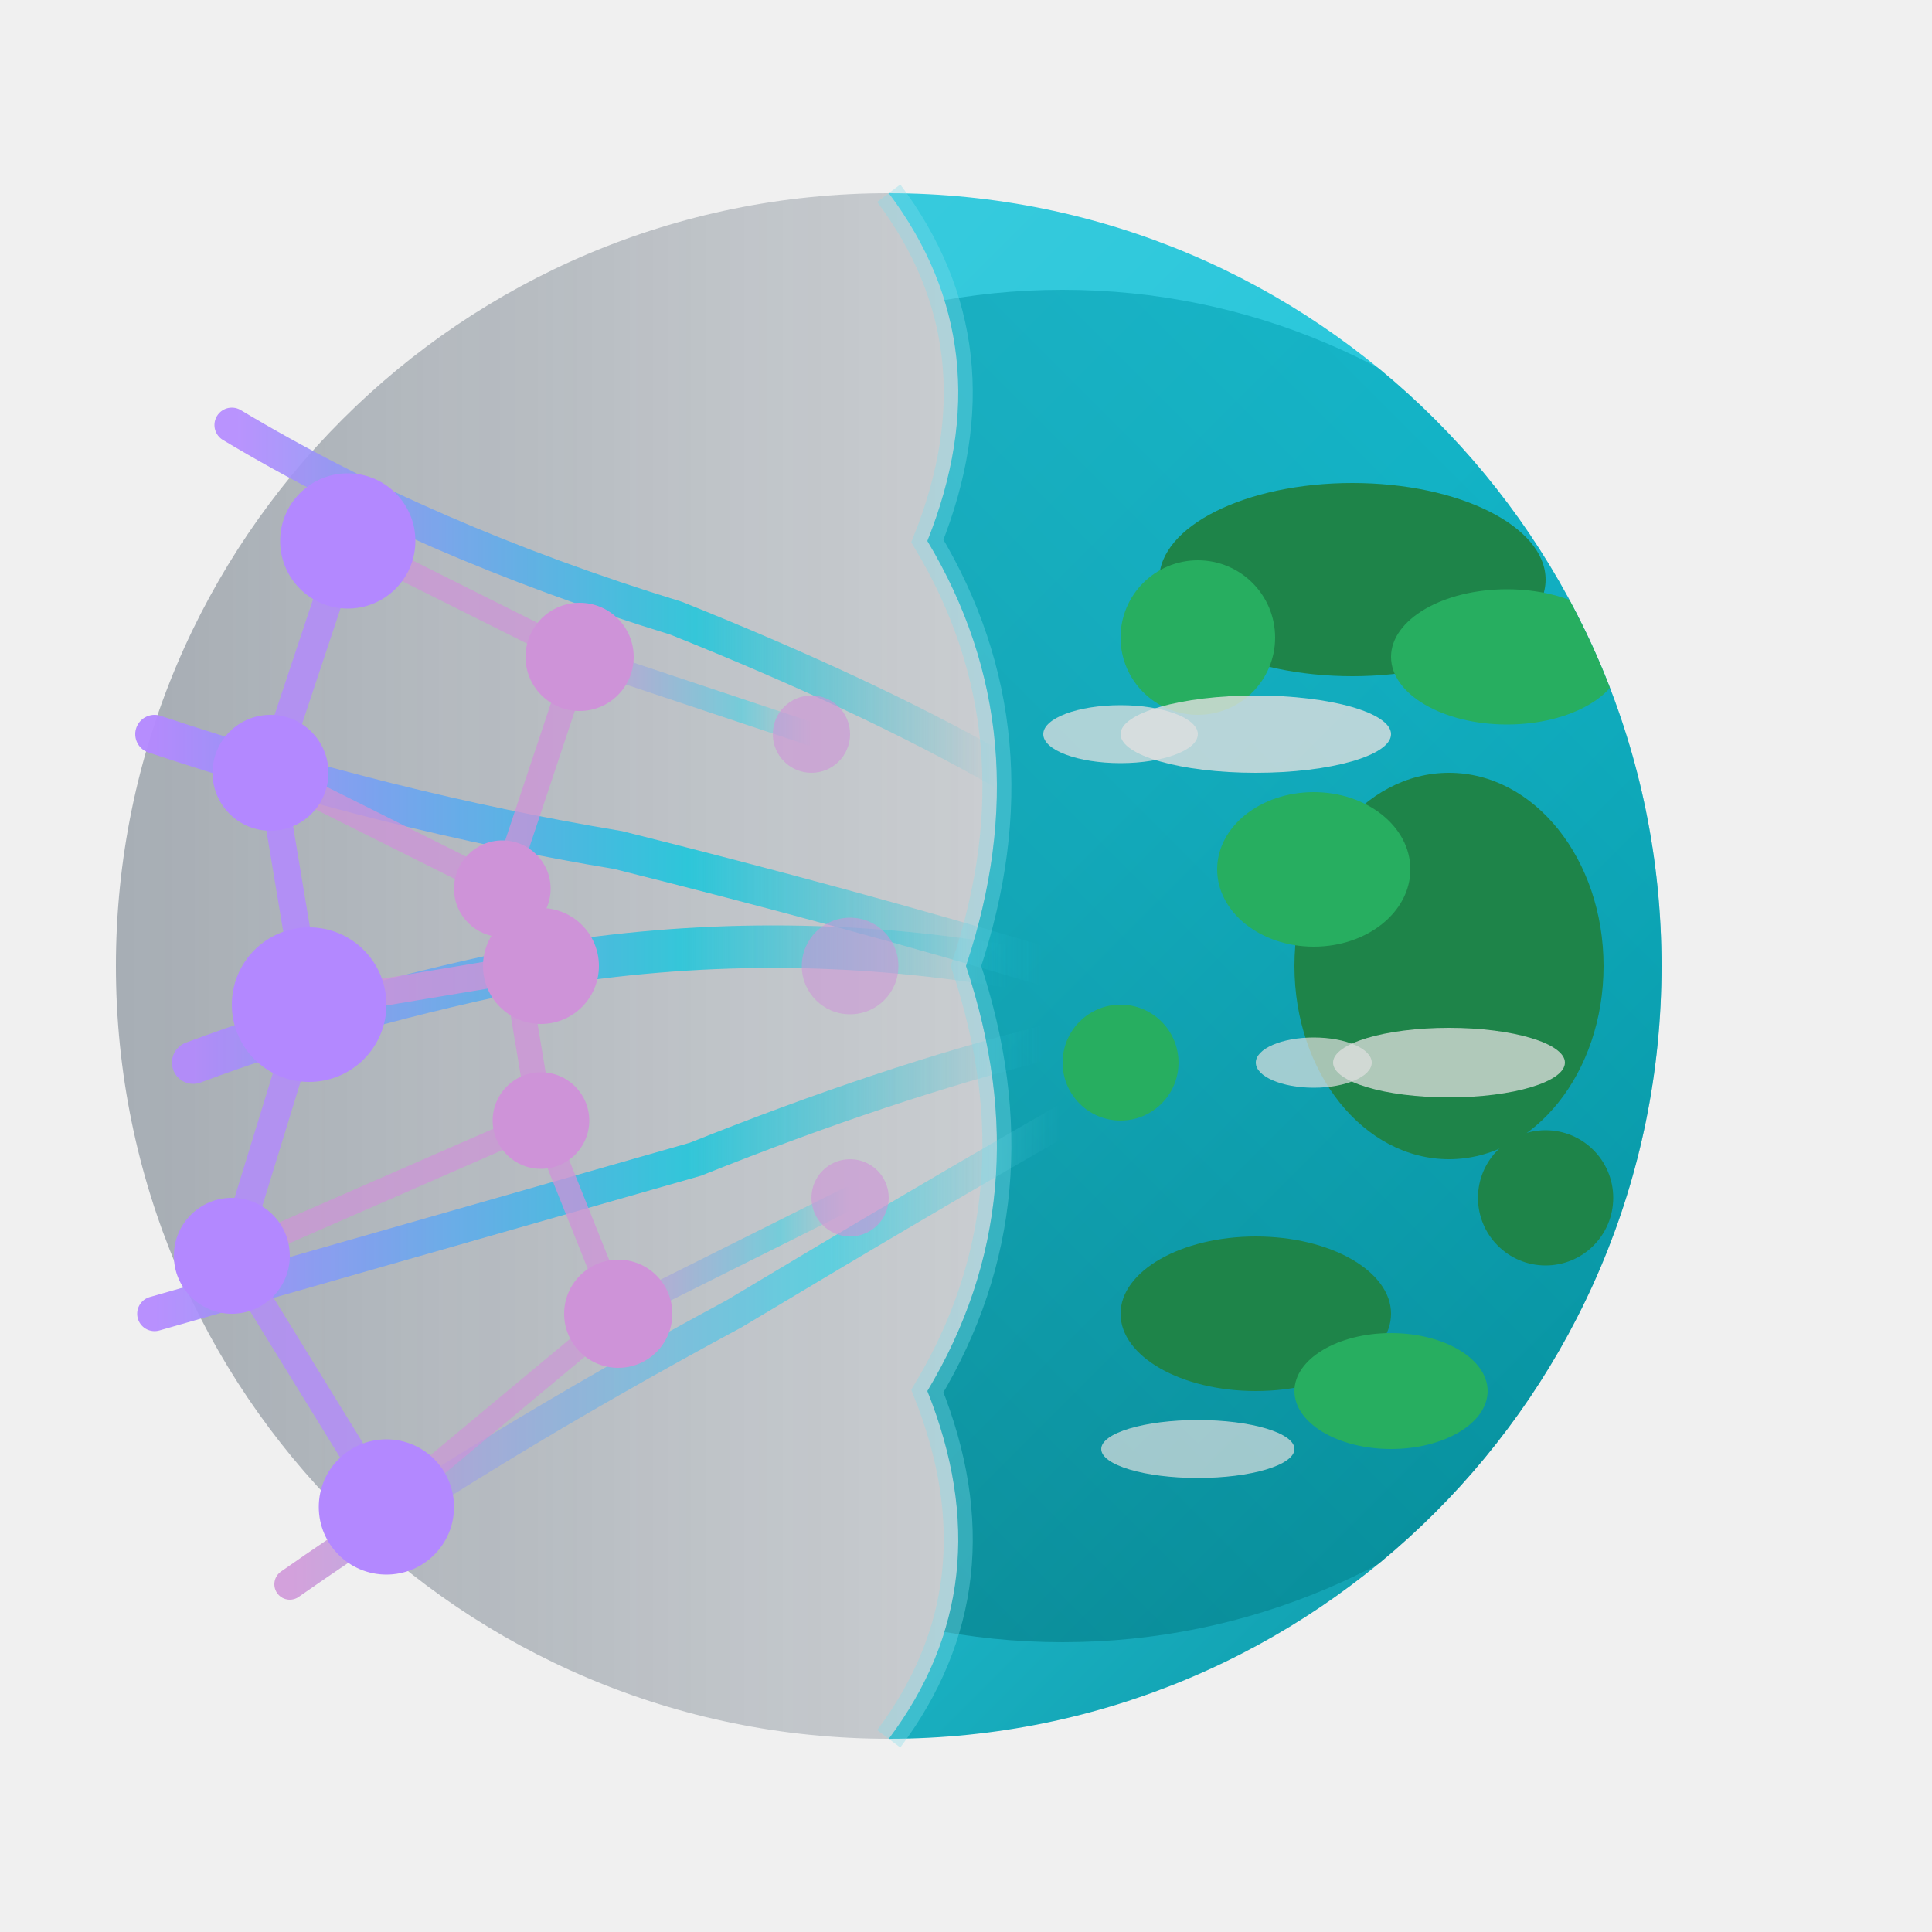
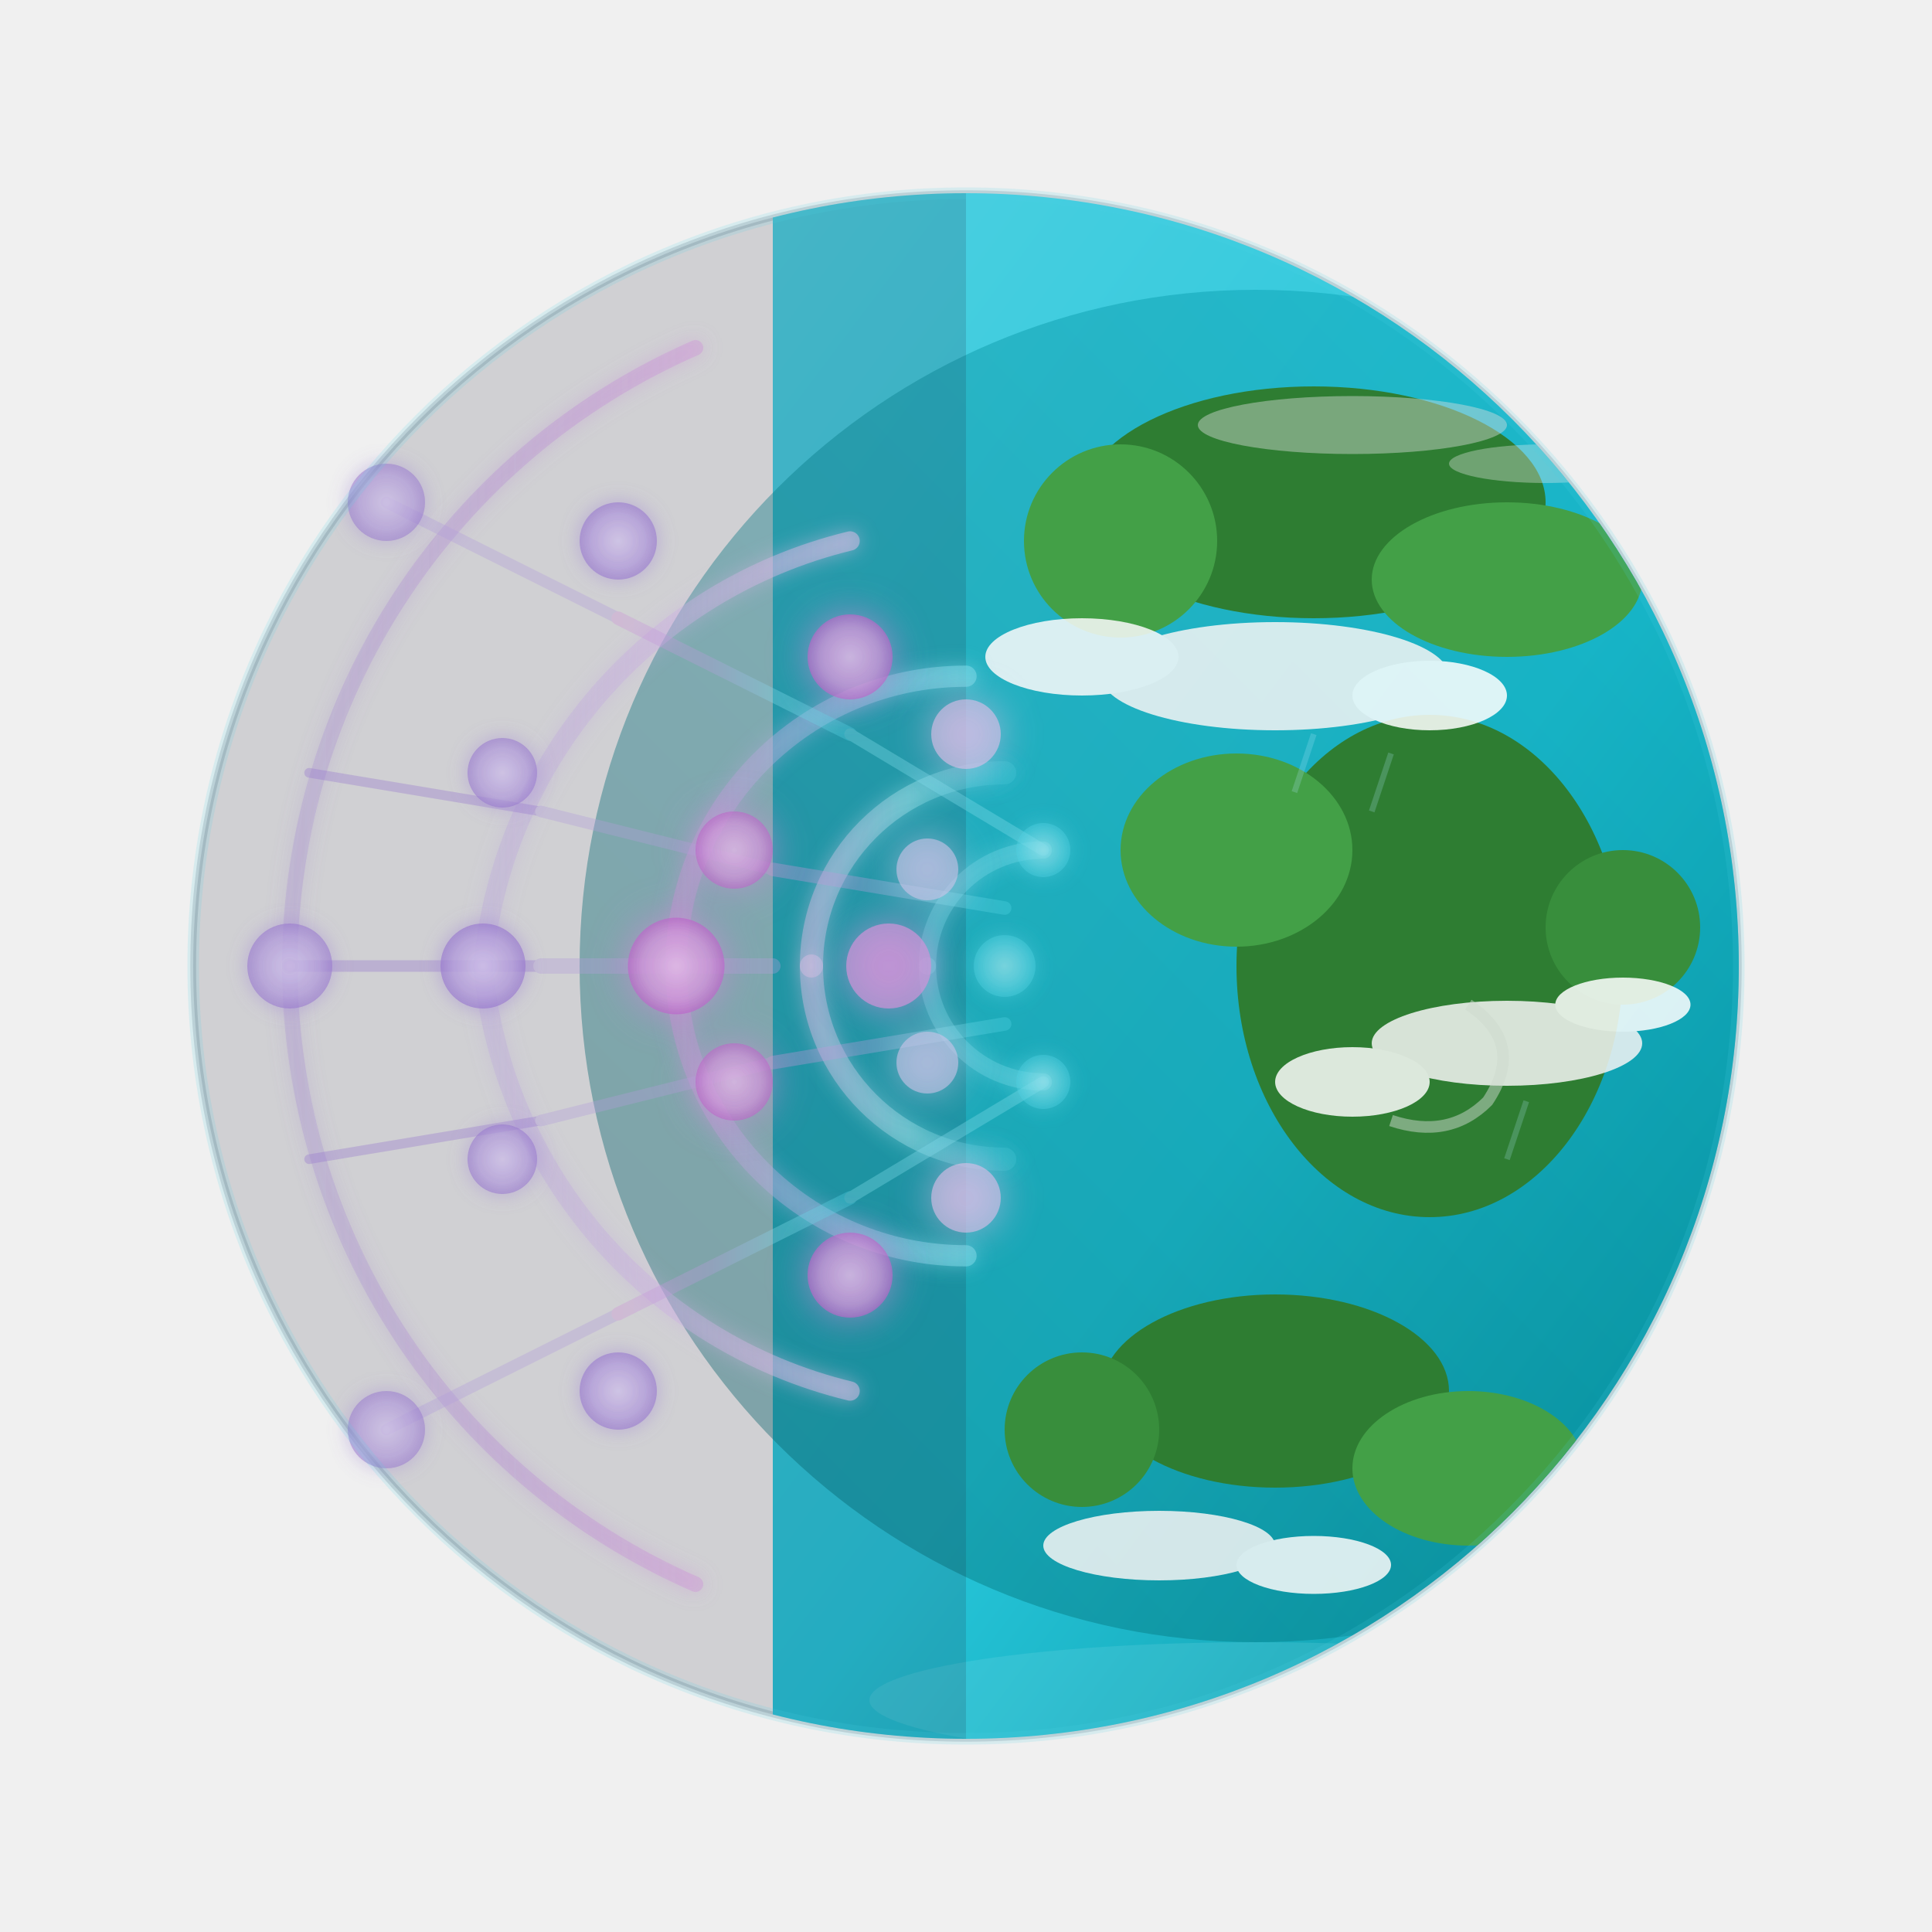
<svg xmlns="http://www.w3.org/2000/svg" viewBox="0 0 100 100" fill="none">
  <defs>
-     <linearGradient id="oceanGradientDark" x1="0%" y1="0%" x2="100%" y2="100%">
+     <linearGradient id="oceanDark" x1="0%" y1="0%" x2="100%" y2="100%">
      <stop offset="0%" stop-color="#4dd0e1" />
      <stop offset="50%" stop-color="#26c6da" />
      <stop offset="100%" stop-color="#00838f" />
    </linearGradient>
    <linearGradient id="deepOceanDark" x1="100%" y1="0%" x2="0%" y2="100%">
      <stop offset="0%" stop-color="#00acc1" />
      <stop offset="100%" stop-color="#006064" />
    </linearGradient>
-     <linearGradient id="neuralFadeDark1" x1="0%" y1="0%" x2="100%" y2="0%">
-       <stop offset="0%" stop-color="#b388ff" />
-       <stop offset="60%" stop-color="#26c6da" />
-       <stop offset="100%" stop-color="#26c6da" stop-opacity="0" />
+     <linearGradient id="neuralToOcean" x1="0%" y1="0%" x2="100%" y2="0%">
+       <stop offset="0%" stop-color="#ce93d8" />
+       <stop offset="40%" stop-color="#b39ddb" />
+       <stop offset="70%" stop-color="#80deea" />
+       <stop offset="100%" stop-color="#4dd0e1" />
    </linearGradient>
-     <linearGradient id="neuralFadeDark2" x1="0%" y1="0%" x2="100%" y2="0%">
-       <stop offset="0%" stop-color="#ce93d8" />
-       <stop offset="70%" stop-color="#4dd0e1" />
-       <stop offset="100%" stop-color="#4dd0e1" stop-opacity="0" />
+     <radialGradient id="nodeGlow1" cx="50%" cy="50%" r="50%">
+       <stop offset="0%" stop-color="#e1bee7" />
+       <stop offset="70%" stop-color="#ce93d8" />
+       <stop offset="100%" stop-color="#ba68c8" />
+     </radialGradient>
+     <radialGradient id="nodeGlow2" cx="50%" cy="50%" r="50%">
+       <stop offset="0%" stop-color="#d1c4e9" />
+       <stop offset="70%" stop-color="#b39ddb" />
+       <stop offset="100%" stop-color="#9575cd" />
+     </radialGradient>
+     <radialGradient id="nodeGlowFade" cx="50%" cy="50%" r="50%">
+       <stop offset="0%" stop-color="#b2ebf2" />
+       <stop offset="50%" stop-color="#80deea" />
+       <stop offset="100%" stop-color="#4dd0e1" />
+     </radialGradient>
+     <linearGradient id="arcOuter" x1="0%" y1="0%" x2="100%" y2="0%">
+       <stop offset="0%" stop-color="#9575cd" stop-opacity="0.2" />
+       <stop offset="100%" stop-color="#ce93d8" stop-opacity="0.4" />
    </linearGradient>
-     <linearGradient id="networkBgGradientDark" x1="0%" y1="0%" x2="100%" y2="0%">
-       <stop offset="0%" stop-color="#2c3e50" />
-       <stop offset="100%" stop-color="#2c3e50" stop-opacity="0" />
+     <linearGradient id="arcMiddle" x1="0%" y1="0%" x2="100%" y2="0%">
+       <stop offset="0%" stop-color="#b39ddb" stop-opacity="0.25" />
+       <stop offset="100%" stop-color="#e1bee7" stop-opacity="0.5" />
    </linearGradient>
-     <clipPath id="wavyEarthDark">
-       <path d="M46,10 Q52,18 48,28 Q54,38 50,50 Q54,62 48,72 Q52,82 46,90 A40,40 0 0,0 46,10" />
+     <linearGradient id="arcInner" x1="0%" y1="0%" x2="100%" y2="0%">
+       <stop offset="0%" stop-color="#ce93d8" stop-opacity="0.35" />
+       <stop offset="100%" stop-color="#80deea" stop-opacity="0.5" />
+     </linearGradient>
+     <linearGradient id="arcDeep" x1="0%" y1="0%" x2="100%" y2="0%">
+       <stop offset="0%" stop-color="#e1bee7" stop-opacity="0.4" />
+       <stop offset="50%" stop-color="#b2ebf2" stop-opacity="0.35" />
+       <stop offset="100%" stop-color="#4dd0e1" stop-opacity="0.2" />
+     </linearGradient>
+     <clipPath id="fullCircle">
+       <circle cx="50" cy="50" r="40" />
    </clipPath>
-     <clipPath id="wavyNetworkDark">
-       <path d="M46,10 Q52,18 48,28 Q54,38 50,50 Q54,62 48,72 Q52,82 46,90 A40,40 0 1,1 46,10" />
+     <clipPath id="networkClip">
+       <path d="M50,10 A40,40 0 0,0 50,90 A40,40 0 0,0 50,10" />
    </clipPath>
+     <filter id="glow" x="-50%" y="-50%" width="200%" height="200%">
+       <feGaussianBlur stdDeviation="1" result="coloredBlur" />
+       <feMerge>
+         <feMergeNode in="coloredBlur" />
+         <feMergeNode in="SourceGraphic" />
+       </feMerge>
+     </filter>
+     <filter id="softGlow" x="-30%" y="-30%" width="160%" height="160%">
+       <feGaussianBlur stdDeviation="0.5" result="coloredBlur" />
+       <feMerge>
+         <feMergeNode in="coloredBlur" />
+         <feMergeNode in="SourceGraphic" />
+       </feMerge>
+     </filter>
  </defs>
-   <g clip-path="url(#wavyEarthDark)">
-     <rect x="0" y="0" width="100" height="100" fill="url(#oceanGradientDark)" />
-     <circle cx="55" cy="50" r="35" fill="url(#deepOceanDark)" opacity="0.5" />
+   <circle cx="50" cy="50" r="40" fill="none" stroke="#4a5568" stroke-width="0.3" opacity="0.2" />
+   <g clip-path="url(#fullCircle)">
+     <rect x="40" y="10" width="60" height="80" fill="url(#oceanDark)" />
+     <circle cx="65" cy="50" r="35" fill="url(#deepOceanDark)" opacity="0.4" />
+     <ellipse cx="68" cy="26" rx="12" ry="6" fill="#2e7d32" />
+     <ellipse cx="78" cy="30" rx="7" ry="4" fill="#43a047" />
+     <circle cx="58" cy="28" r="5" fill="#43a047" />
+     <ellipse cx="74" cy="50" rx="10" ry="13" fill="#2e7d32" />
+     <ellipse cx="64" cy="44" rx="6" ry="5" fill="#43a047" />
+     <circle cx="84" cy="48" r="4" fill="#388e3c" />
+     <ellipse cx="66" cy="72" rx="9" ry="5" fill="#2e7d32" />
+     <ellipse cx="76" cy="76" rx="6" ry="4" fill="#43a047" />
+     <circle cx="56" cy="74" r="4" fill="#388e3c" />
+     <g opacity="0.85">
+       <ellipse cx="70" cy="22" rx="8" ry="1.5" fill="#e0e0e0" opacity="0.5" />
+       <ellipse cx="80" cy="24" rx="5" ry="1" fill="#eeeeee" opacity="0.4" />
+       <ellipse cx="66" cy="35" rx="9" ry="2.8" fill="#f5f5f5" />
+       <ellipse cx="56" cy="34" rx="5" ry="2" fill="#fafafa" />
+       <ellipse cx="74" cy="36" rx="4" ry="1.8" fill="#ffffff" />
+       <ellipse cx="78" cy="54" rx="7" ry="2.2" fill="#f5f5f5" />
+       <ellipse cx="70" cy="56" rx="4" ry="1.8" fill="#fafafa" />
+       <ellipse cx="84" cy="52" rx="3.5" ry="1.4" fill="#ffffff" />
+       <path d="M76,52 Q79,54 77,57 Q75,59 72,58" stroke="#e8e8e8" stroke-width="0.6" fill="none" opacity="0.5" />
+       <ellipse cx="60" cy="80" rx="6" ry="1.8" fill="#f5f5f5" />
+       <ellipse cx="68" cy="81" rx="4" ry="1.5" fill="#fafafa" />
+       <g opacity="0.25" stroke="#b3e5fc" stroke-width="0.3">
+         <line x1="68" y1="38" x2="67" y2="41" />
+         <line x1="72" y1="39" x2="71" y2="42" />
+         <line x1="79" y1="57" x2="78" y2="60" />
+       </g>
+       <ellipse cx="65" cy="88" rx="20" ry="3" fill="#b2ebf2" opacity="0.15" />
+     </g>
  </g>
-   <g clip-path="url(#wavyNetworkDark)">
-     <rect x="0" y="0" width="100" height="100" fill="url(#networkBgGradientDark)" opacity="0.4" />
+   <g clip-path="url(#networkClip)">
+     <rect x="10" y="10" width="40" height="80" fill="#1a1a2e" opacity="0.15" />
  </g>
-   <path d="M12,22 Q22,28 35,32 Q45,36 52,40" stroke="url(#neuralFadeDark1)" stroke-width="1.8" stroke-linecap="round" fill="none" opacity="0.9" />
-   <path d="M8,38 Q20,42 32,44 Q44,47 54,50" stroke="url(#neuralFadeDark1)" stroke-width="2" stroke-linecap="round" fill="none" opacity="0.95" />
-   <path d="M10,55 Q18,52 28,50 Q40,48 52,50" stroke="url(#neuralFadeDark1)" stroke-width="2.2" stroke-linecap="round" fill="none" opacity="0.9" />
-   <path d="M8,68 Q22,64 36,60 Q46,56 54,54" stroke="url(#neuralFadeDark1)" stroke-width="1.8" stroke-linecap="round" fill="none" opacity="0.92" />
-   <path d="M15,82 Q25,75 38,68 Q48,62 55,58" stroke="url(#neuralFadeDark2)" stroke-width="1.6" stroke-linecap="round" fill="none" opacity="0.85" />
-   <line x1="18" y1="28" x2="14" y2="40" stroke="#b388ff" stroke-width="1.5" stroke-linecap="round" opacity="0.8" />
-   <line x1="14" y1="40" x2="16" y2="52" stroke="#b388ff" stroke-width="1.4" stroke-linecap="round" opacity="0.85" />
-   <line x1="16" y1="52" x2="12" y2="65" stroke="#b388ff" stroke-width="1.5" stroke-linecap="round" opacity="0.8" />
-   <line x1="12" y1="65" x2="20" y2="78" stroke="#b388ff" stroke-width="1.4" stroke-linecap="round" opacity="0.75" />
-   <line x1="30" y1="34" x2="26" y2="46" stroke="#ce93d8" stroke-width="1.3" stroke-linecap="round" opacity="0.75" />
-   <line x1="26" y1="46" x2="28" y2="58" stroke="#ce93d8" stroke-width="1.3" stroke-linecap="round" opacity="0.8" />
-   <line x1="28" y1="58" x2="32" y2="68" stroke="#ce93d8" stroke-width="1.2" stroke-linecap="round" opacity="0.75" />
-   <line x1="18" y1="28" x2="30" y2="34" stroke="#ce93d8" stroke-width="1.2" stroke-linecap="round" opacity="0.7" />
-   <line x1="14" y1="40" x2="26" y2="46" stroke="#ce93d8" stroke-width="1.3" stroke-linecap="round" opacity="0.75" />
-   <line x1="16" y1="52" x2="28" y2="50" stroke="#ce93d8" stroke-width="1.4" stroke-linecap="round" opacity="0.78" />
-   <line x1="12" y1="65" x2="28" y2="58" stroke="#ce93d8" stroke-width="1.2" stroke-linecap="round" opacity="0.7" />
-   <line x1="20" y1="78" x2="32" y2="68" stroke="#ce93d8" stroke-width="1.2" stroke-linecap="round" opacity="0.65" />
-   <line x1="30" y1="34" x2="42" y2="38" stroke="url(#neuralFadeDark2)" stroke-width="1.2" stroke-linecap="round" opacity="0.65" />
-   <line x1="28" y1="50" x2="44" y2="50" stroke="url(#neuralFadeDark2)" stroke-width="1.4" stroke-linecap="round" opacity="0.7" />
-   <line x1="32" y1="68" x2="44" y2="62" stroke="url(#neuralFadeDark2)" stroke-width="1.2" stroke-linecap="round" opacity="0.65" />
-   <circle cx="18" cy="28" r="3.5" fill="#b388ff" />
-   <circle cx="14" cy="40" r="3" fill="#b388ff" />
-   <circle cx="16" cy="52" r="4" fill="#b388ff" />
-   <circle cx="12" cy="65" r="3" fill="#b388ff" />
-   <circle cx="20" cy="78" r="3.5" fill="#b388ff" />
-   <circle cx="30" cy="34" r="2.8" fill="#ce93d8" />
-   <circle cx="26" cy="46" r="2.5" fill="#ce93d8" />
-   <circle cx="28" cy="50" r="3" fill="#ce93d8" />
-   <circle cx="28" cy="58" r="2.5" fill="#ce93d8" />
-   <circle cx="32" cy="68" r="2.8" fill="#ce93d8" />
-   <circle cx="42" cy="38" r="2" fill="#ce93d8" opacity="0.6" />
-   <circle cx="44" cy="50" r="2.5" fill="#ce93d8" opacity="0.55" />
-   <circle cx="44" cy="62" r="2" fill="#ce93d8" opacity="0.6" />
-   <g clip-path="url(#wavyEarthDark)">
-     <ellipse cx="70" cy="30" rx="10" ry="5" fill="#1e8449" />
-     <ellipse cx="78" cy="34" rx="6" ry="3.5" fill="#27ae60" />
-     <circle cx="62" cy="33" r="4" fill="#27ae60" />
-     <ellipse cx="75" cy="50" rx="8" ry="10" fill="#1e8449" />
-     <ellipse cx="68" cy="45" rx="5" ry="4" fill="#27ae60" />
-     <ellipse cx="65" cy="68" rx="7" ry="4" fill="#1e8449" />
-     <ellipse cx="72" cy="72" rx="5" ry="3" fill="#27ae60" />
-     <circle cx="58" cy="55" r="3" fill="#27ae60" />
-     <circle cx="80" cy="62" r="3.5" fill="#1e8449" />
-     <ellipse cx="65" cy="38" rx="7" ry="2" fill="#e0e0e0" opacity="0.8" />
-     <ellipse cx="58" cy="38" rx="4" ry="1.5" fill="#e0e0e0" opacity="0.75" />
-     <ellipse cx="75" cy="55" rx="6" ry="1.8" fill="#e0e0e0" opacity="0.75" />
-     <ellipse cx="68" cy="55" rx="3" ry="1.3" fill="#e0e0e0" opacity="0.7" />
-     <ellipse cx="62" cy="75" rx="5" ry="1.5" fill="#e0e0e0" opacity="0.7" />
+   <g clip-path="url(#fullCircle)" filter="url(#softGlow)">
+     <path d="M15,50 A35,35 0 0,1 36,18" stroke="url(#arcOuter)" stroke-width="0.8" stroke-linecap="round" fill="none" />
+     <path d="M15,50 A35,35 0 0,0 36,82" stroke="url(#arcOuter)" stroke-width="0.8" stroke-linecap="round" fill="none" />
  </g>
-   <path d="M46,10 Q52,18 48,28 Q54,38 50,50 Q54,62 48,72 Q52,82 46,90" fill="none" stroke="#80deea" stroke-width="1.5" opacity="0.35" />
+   <g clip-path="url(#fullCircle)" filter="url(#softGlow)">
+     <path d="M25,50 A25,25 0 0,1 44,28" stroke="url(#arcMiddle)" stroke-width="1" stroke-linecap="round" fill="none" />
+     <path d="M25,50 A25,25 0 0,0 44,72" stroke="url(#arcMiddle)" stroke-width="1" stroke-linecap="round" fill="none" />
+   </g>
+   <g clip-path="url(#fullCircle)" filter="url(#softGlow)">
+     <path d="M35,50 A15,15 0 0,1 50,35" stroke="url(#arcInner)" stroke-width="1.1" stroke-linecap="round" fill="none" />
+     <path d="M35,50 A15,15 0 0,0 50,65" stroke="url(#arcInner)" stroke-width="1.1" stroke-linecap="round" fill="none" />
+   </g>
+   <g clip-path="url(#fullCircle)" filter="url(#softGlow)">
+     <path d="M42,50 A10,10 0 0,1 52,40" stroke="url(#arcDeep)" stroke-width="1.2" stroke-linecap="round" fill="none" />
+     <path d="M42,50 A10,10 0 0,0 52,60" stroke="url(#arcDeep)" stroke-width="1.2" stroke-linecap="round" fill="none" />
+   </g>
+   <g clip-path="url(#fullCircle)" filter="url(#softGlow)">
+     <path d="M48,50 A6,6 0 0,1 54,44" stroke="#80deea" stroke-width="0.9" stroke-linecap="round" fill="none" opacity="0.3" />
+     <path d="M48,50 A6,6 0 0,0 54,56" stroke="#80deea" stroke-width="0.9" stroke-linecap="round" fill="none" opacity="0.3" />
+   </g>
+   <g clip-path="url(#fullCircle)" opacity="0.35">
+     <line x1="20" y1="26" x2="32" y2="32" stroke="#b39ddb" stroke-width="0.6" stroke-linecap="round" />
+     <line x1="32" y1="32" x2="44" y2="38" stroke="url(#neuralToOcean)" stroke-width="0.7" stroke-linecap="round" />
+     <line x1="44" y1="38" x2="54" y2="44" stroke="#80deea" stroke-width="0.6" stroke-linecap="round" />
+     <line x1="16" y1="40" x2="28" y2="42" stroke="#9575cd" stroke-width="0.5" stroke-linecap="round" />
+     <line x1="28" y1="42" x2="40" y2="45" stroke="#b39ddb" stroke-width="0.6" stroke-linecap="round" />
+     <line x1="40" y1="45" x2="52" y2="47" stroke="url(#neuralToOcean)" stroke-width="0.7" stroke-linecap="round" />
+     <line x1="15" y1="50" x2="28" y2="50" stroke="#9575cd" stroke-width="0.6" stroke-linecap="round" />
+     <line x1="28" y1="50" x2="40" y2="50" stroke="#b39ddb" stroke-width="0.8" stroke-linecap="round" />
+     <line x1="40" y1="50" x2="52" y2="50" stroke="url(#neuralToOcean)" stroke-width="0.9" stroke-linecap="round" />
+     <line x1="16" y1="60" x2="28" y2="58" stroke="#9575cd" stroke-width="0.5" stroke-linecap="round" />
+     <line x1="28" y1="58" x2="40" y2="55" stroke="#b39ddb" stroke-width="0.6" stroke-linecap="round" />
+     <line x1="40" y1="55" x2="52" y2="53" stroke="url(#neuralToOcean)" stroke-width="0.7" stroke-linecap="round" />
+     <line x1="20" y1="74" x2="32" y2="68" stroke="#b39ddb" stroke-width="0.6" stroke-linecap="round" />
+     <line x1="32" y1="68" x2="44" y2="62" stroke="url(#neuralToOcean)" stroke-width="0.7" stroke-linecap="round" />
+     <line x1="44" y1="62" x2="54" y2="56" stroke="#80deea" stroke-width="0.6" stroke-linecap="round" />
+   </g>
+   <g filter="url(#softGlow)">
+     <circle cx="20" cy="26" r="2" fill="url(#nodeGlow2)" opacity="0.5" />
+     <circle cx="15" cy="50" r="2.2" fill="url(#nodeGlow2)" opacity="0.55" />
+     <circle cx="20" cy="74" r="2" fill="url(#nodeGlow2)" opacity="0.5" />
+   </g>
+   <g filter="url(#softGlow)">
+     <circle cx="32" cy="28" r="2" fill="url(#nodeGlow2)" opacity="0.58" />
+     <circle cx="26" cy="40" r="1.8" fill="url(#nodeGlow2)" opacity="0.55" />
+     <circle cx="25" cy="50" r="2.2" fill="url(#nodeGlow2)" opacity="0.62" />
+     <circle cx="26" cy="60" r="1.8" fill="url(#nodeGlow2)" opacity="0.55" />
+     <circle cx="32" cy="72" r="2" fill="url(#nodeGlow2)" opacity="0.58" />
+   </g>
+   <g filter="url(#glow)">
+     <circle cx="44" cy="34" r="2.2" fill="url(#nodeGlow1)" opacity="0.68" />
+     <circle cx="38" cy="44" r="2" fill="url(#nodeGlow1)" opacity="0.65" />
+     <circle cx="35" cy="50" r="2.5" fill="url(#nodeGlow1)" opacity="0.72" />
+     <circle cx="38" cy="56" r="2" fill="url(#nodeGlow1)" opacity="0.65" />
+     <circle cx="44" cy="66" r="2.2" fill="url(#nodeGlow1)" opacity="0.68" />
+   </g>
+   <g filter="url(#glow)">
+     <circle cx="50" cy="38" r="1.8" fill="#e1bee7" opacity="0.6" />
+     <circle cx="48" cy="45" r="1.6" fill="#d1c4e9" opacity="0.58" />
+     <circle cx="46" cy="50" r="2.2" fill="#ce93d8" opacity="0.7" />
+     <circle cx="48" cy="55" r="1.6" fill="#d1c4e9" opacity="0.58" />
+     <circle cx="50" cy="62" r="1.8" fill="#e1bee7" opacity="0.6" />
+   </g>
+   <g filter="url(#softGlow)">
+     <circle cx="54" cy="44" r="1.4" fill="url(#nodeGlowFade)" opacity="0.38" />
+     <circle cx="52" cy="50" r="1.6" fill="url(#nodeGlowFade)" opacity="0.4" />
+     <circle cx="54" cy="56" r="1.4" fill="url(#nodeGlowFade)" opacity="0.38" />
+   </g>
+   <circle cx="50" cy="50" r="40" fill="none" stroke="#4dd0e1" stroke-width="0.6" opacity="0.15" />
</svg>
